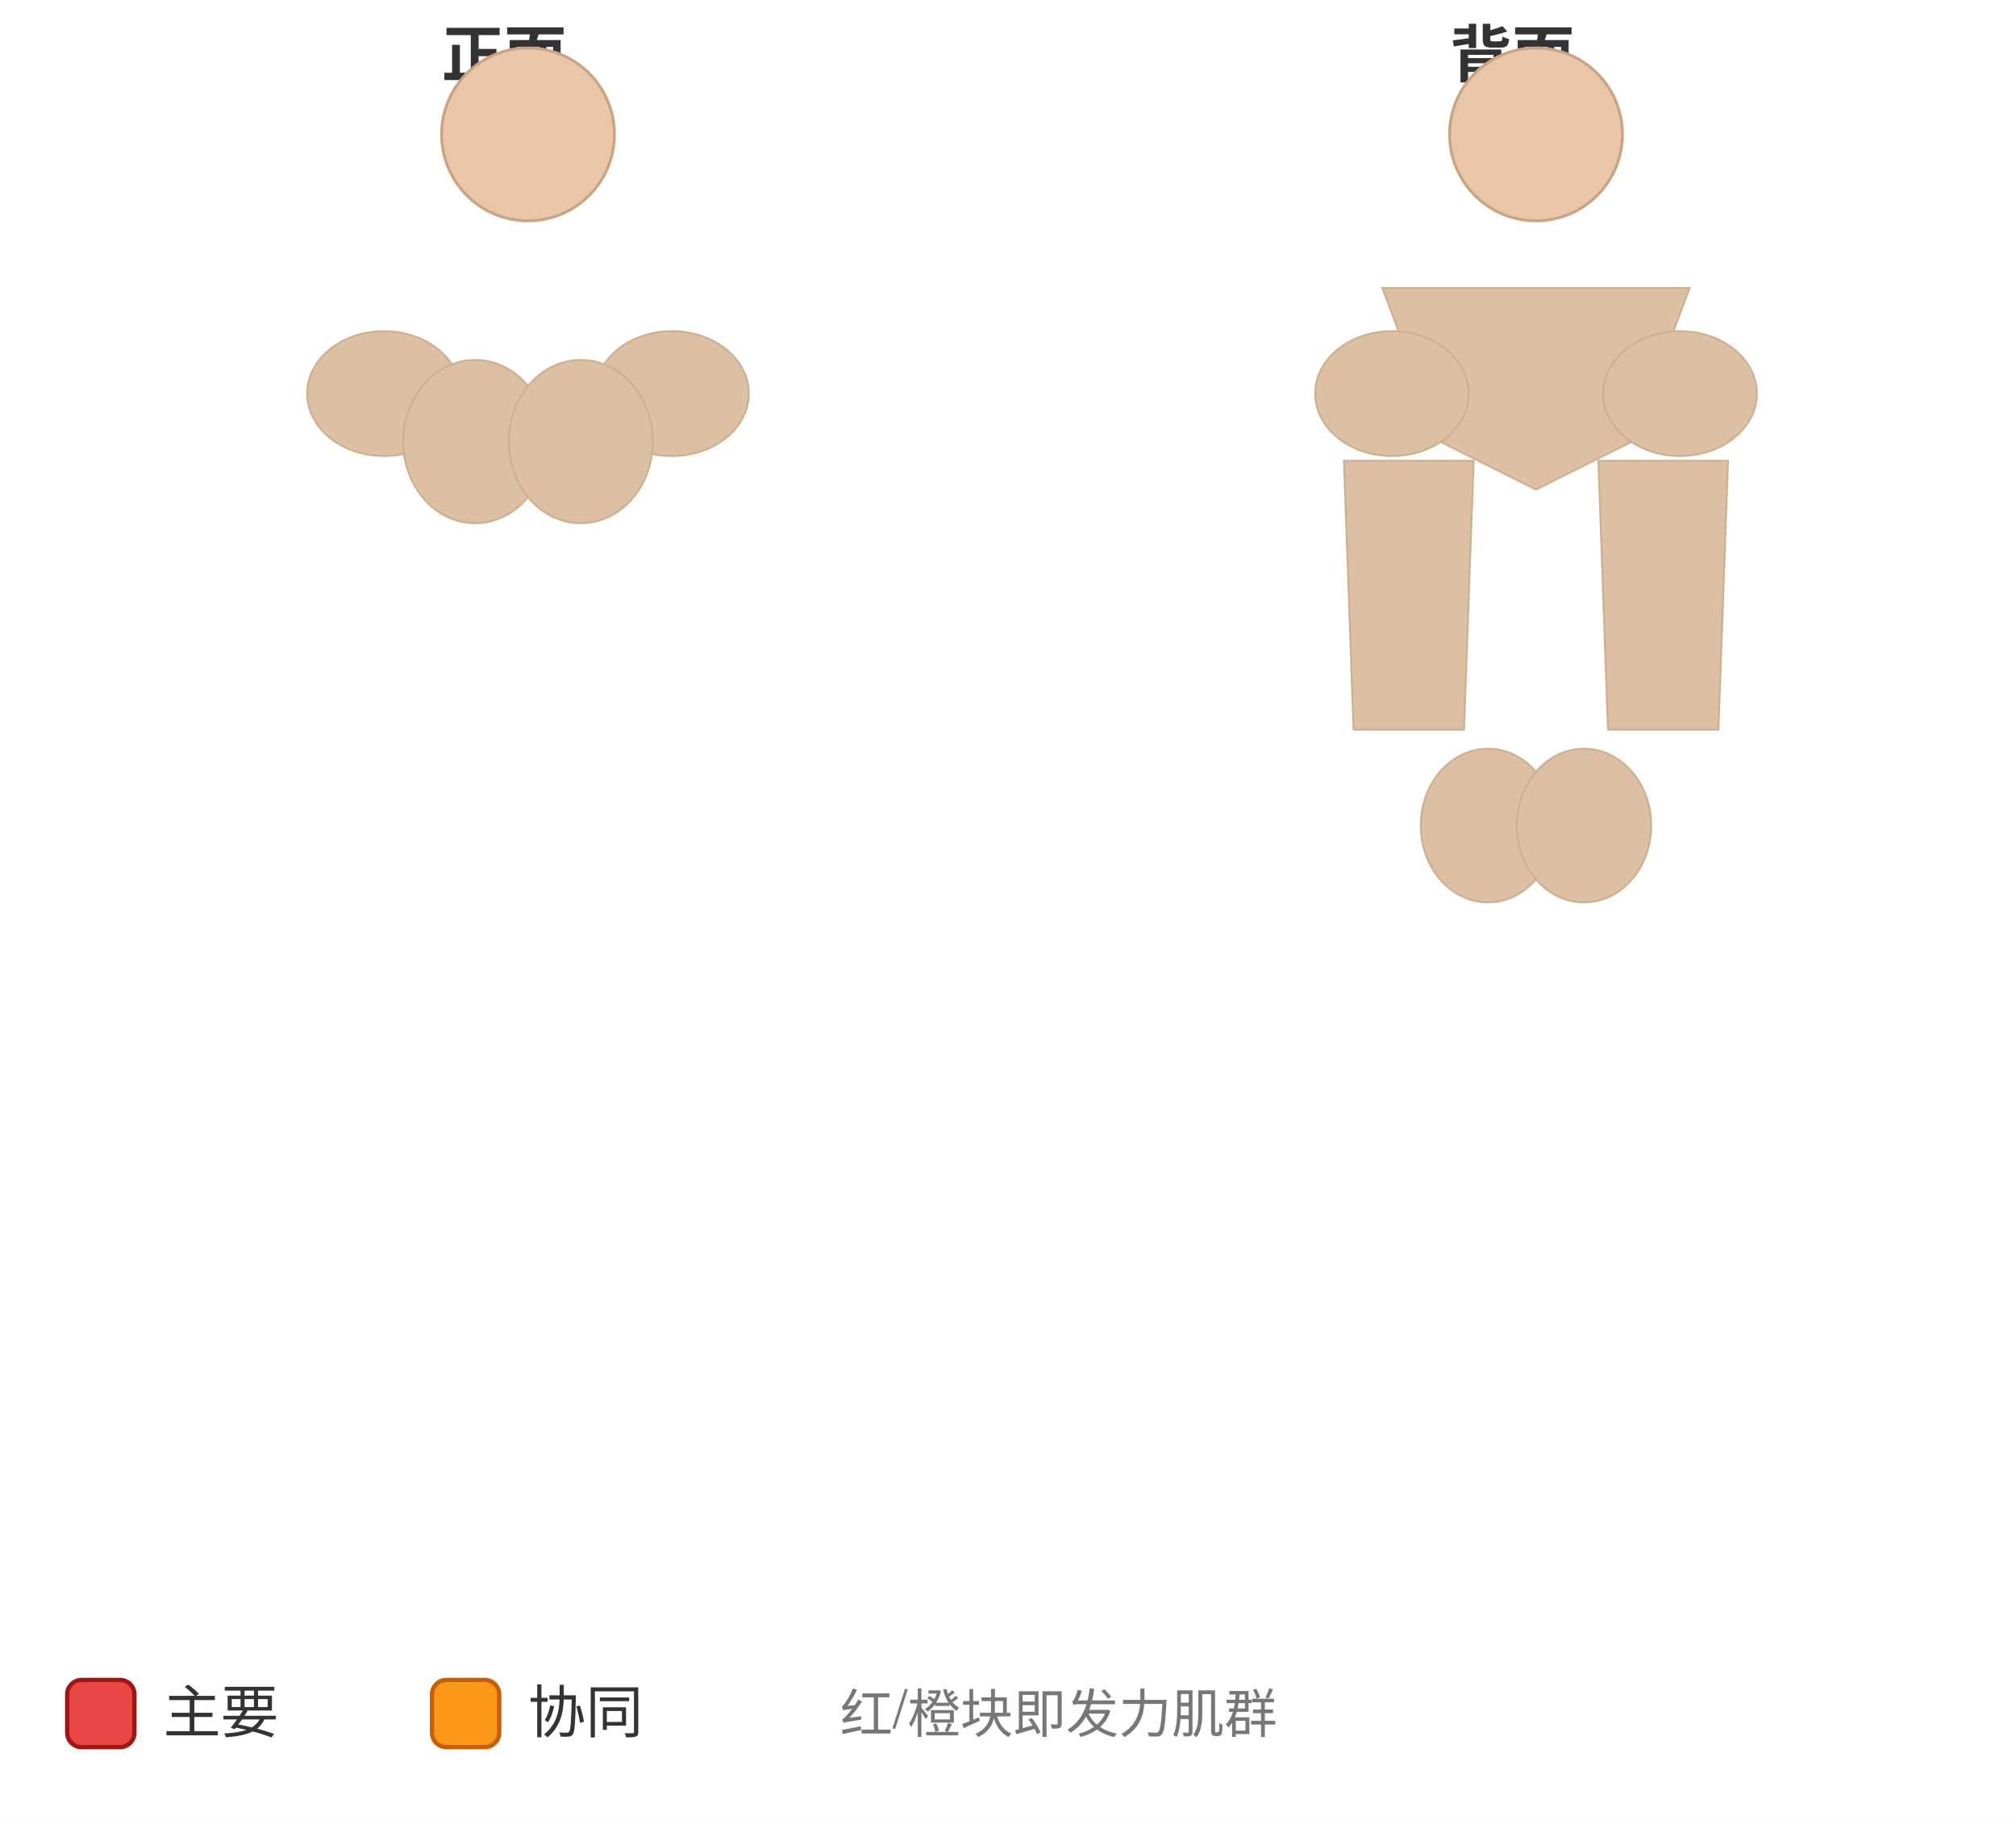
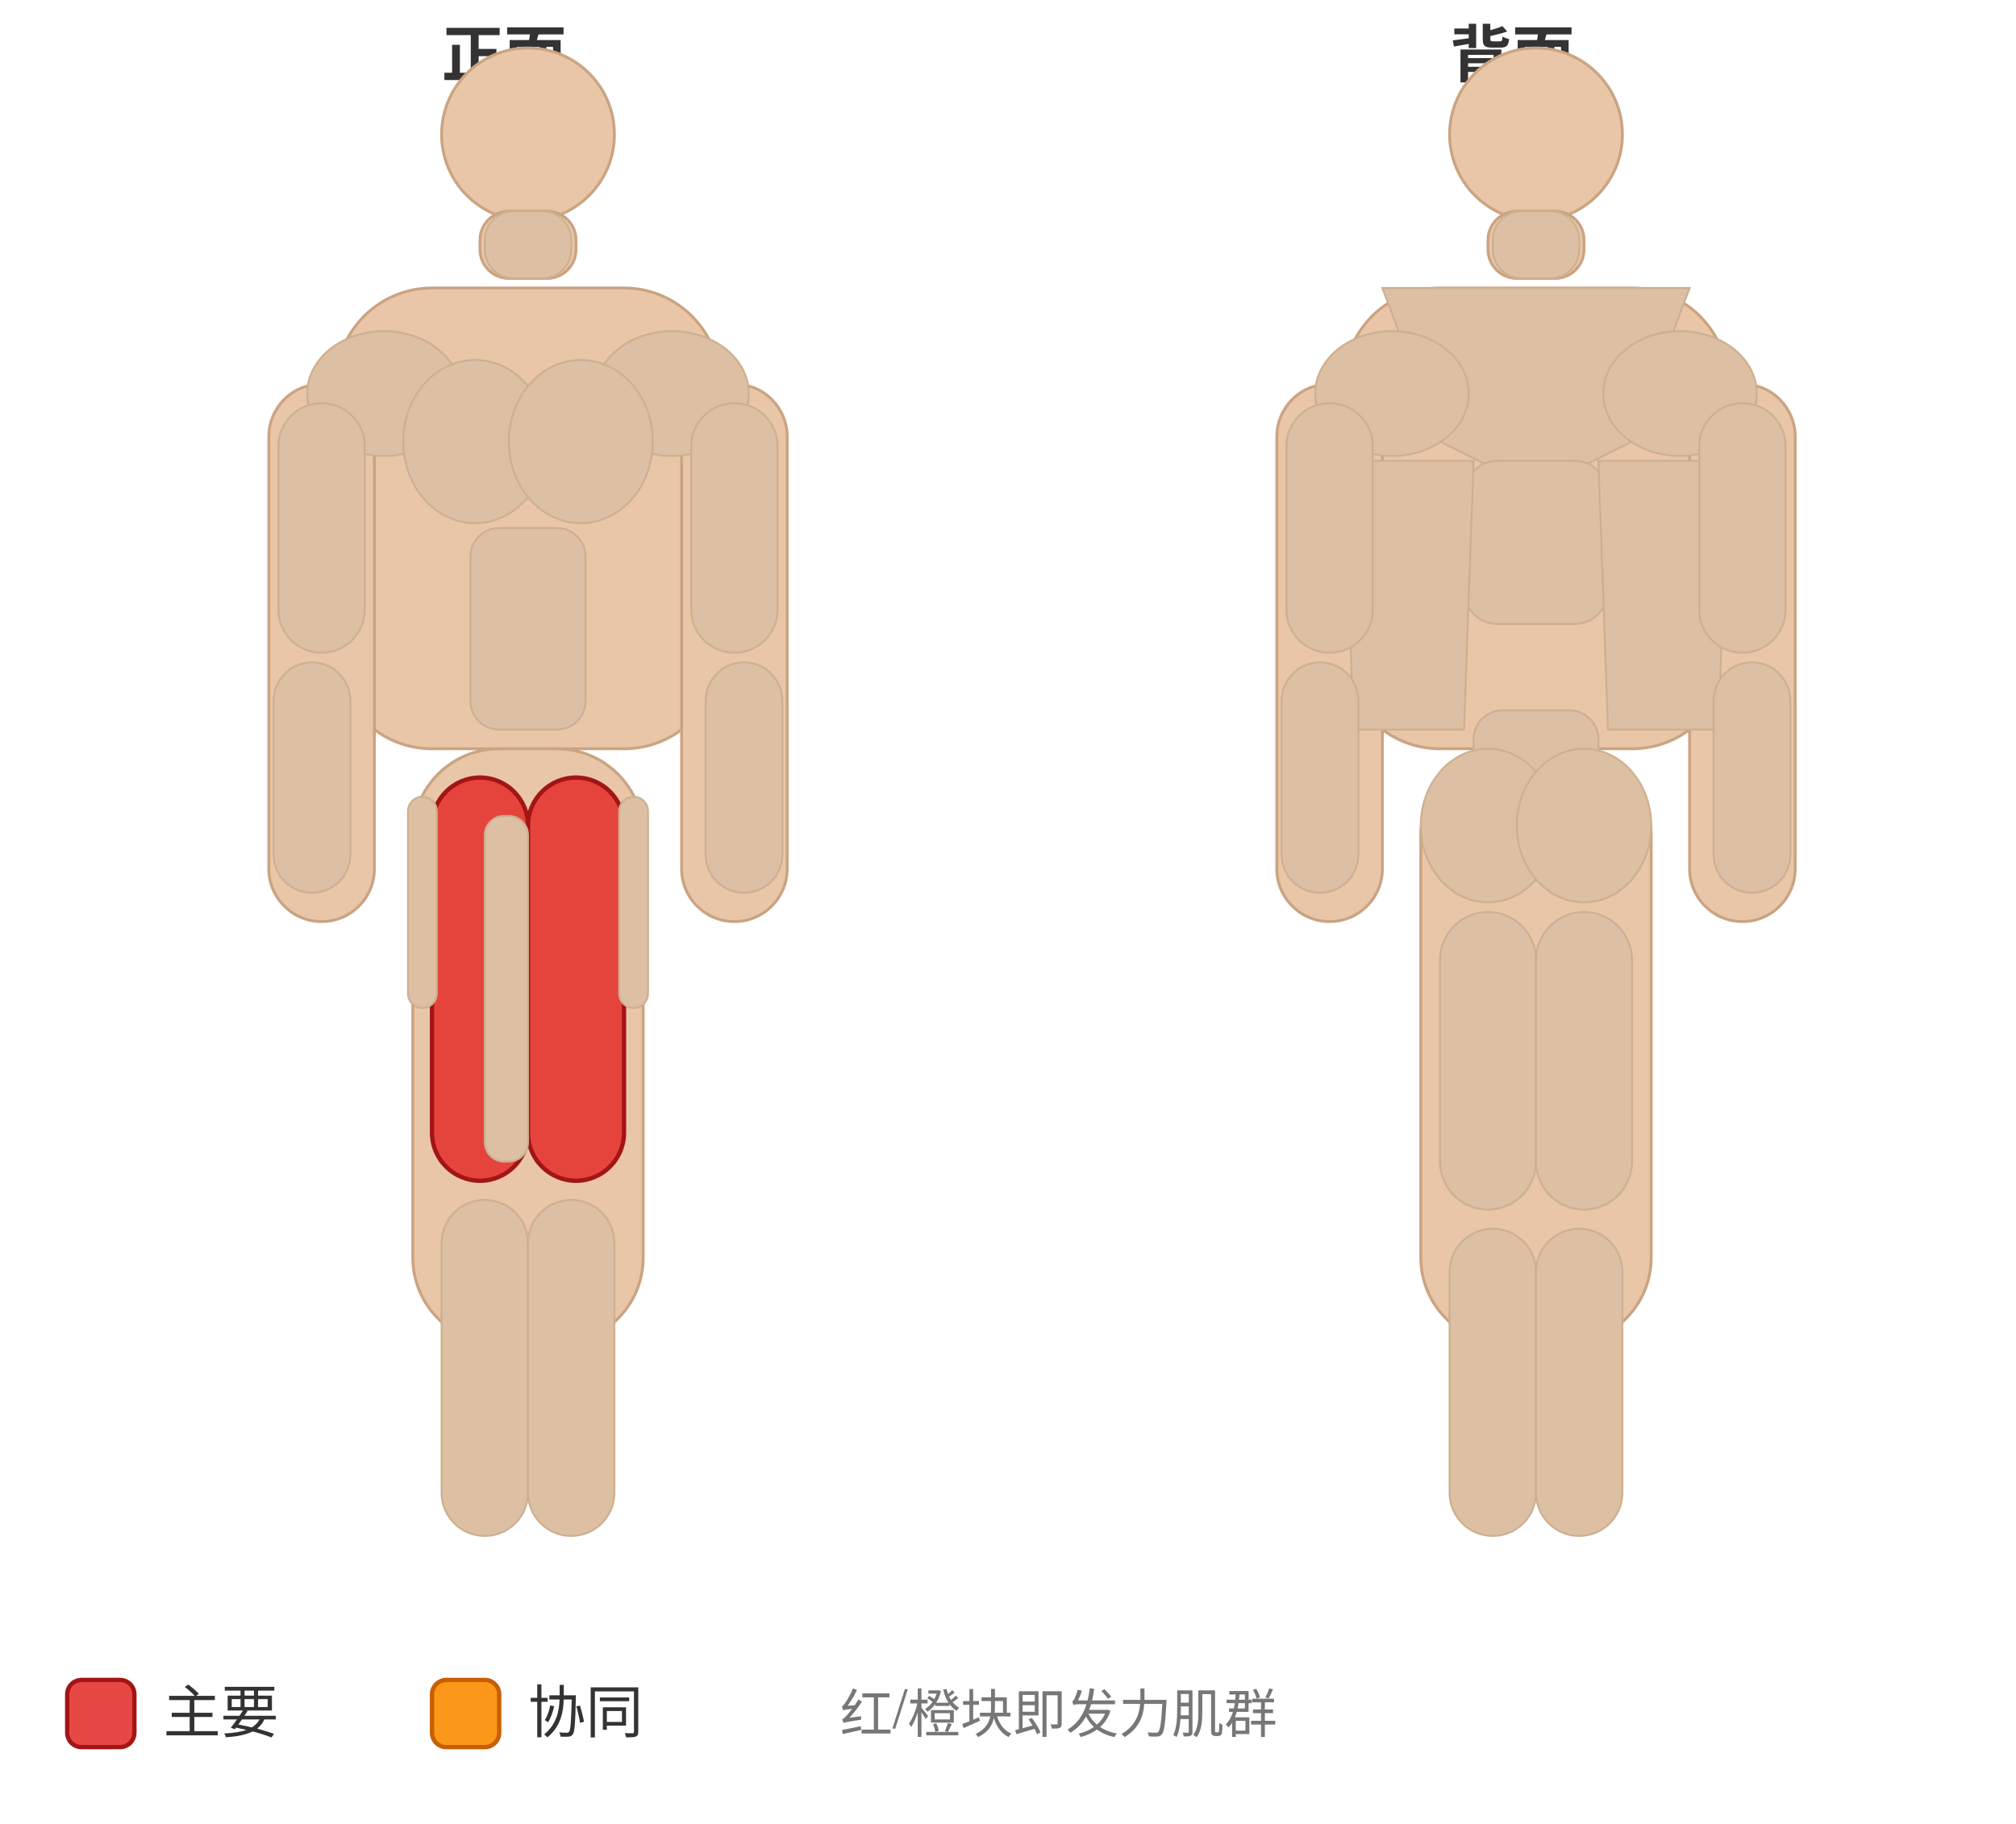
- <svg xmlns="http://www.w3.org/2000/svg" viewBox="0 0 420 380" font-family="-apple-system,Segoe UI,Helvetica,Arial,sans-serif">
+ <svg xmlns="http://www.w3.org/2000/svg" viewBox="0 0 420 380" width="420" height="380" font-family="-apple-system,Segoe UI,Helvetica,Arial,sans-serif">
  <rect width="420" height="380" fill="#ffffff" />
  <text x="105" y="16" font-size="13" font-weight="700" text-anchor="middle" fill="#333">正面</text>
  <text x="315" y="16" font-size="13" font-weight="700" text-anchor="middle" fill="#333">背面</text>
  <g transform="translate(10,0)">
    <circle fill="#e9c6a8" stroke="#caa482" stroke-width="0.6" cx="100" cy="28" r="18" />
-     <rect fill="#e9c6a8" stroke="#caa482" stroke-width="0.6" x="90" y="44" w="20" h="14" rx="6" />
-     <rect fill="#e9c6a8" stroke="#caa482" stroke-width="0.6" x="60" y="60" w="80" h="96" rx="20" />
-     <rect fill="#e9c6a8" stroke="#caa482" stroke-width="0.6" x="46" y="80" w="22" h="112" rx="11" />
-     <rect fill="#e9c6a8" stroke="#caa482" stroke-width="0.6" x="132" y="80" w="22" h="112" rx="11" />
-     <rect fill="#e9c6a8" stroke="#caa482" stroke-width="0.6" x="76" y="156" w="48" h="124" rx="18" />
-     <rect fill="#ddc0a4" stroke="#cdb090" stroke-width="0.4" x="91" y="44" w="18" h="14" rx="6" />
+     <rect fill="#e9c6a8" stroke="#caa482" stroke-width="0.6" x="90" y="44" width="20" height="14" rx="6" />
+     <rect fill="#e9c6a8" stroke="#caa482" stroke-width="0.6" x="60" y="60" width="80" height="96" rx="20" />
+     <rect fill="#e9c6a8" stroke="#caa482" stroke-width="0.6" x="46" y="80" width="22" height="112" rx="11" />
+     <rect fill="#e9c6a8" stroke="#caa482" stroke-width="0.6" x="132" y="80" width="22" height="112" rx="11" />
+     <rect fill="#e9c6a8" stroke="#caa482" stroke-width="0.6" x="76" y="156" width="48" height="124" rx="18" />
+     <rect fill="#ddc0a4" stroke="#cdb090" stroke-width="0.4" x="91" y="44" width="18" height="14" rx="6" />
    <ellipse fill="#ddc0a4" stroke="#cdb090" stroke-width="0.4" cx="70" cy="82" rx="16" ry="13" />
    <ellipse fill="#ddc0a4" stroke="#cdb090" stroke-width="0.4" cx="130" cy="82" rx="16" ry="13" />
    <ellipse fill="#ddc0a4" stroke="#cdb090" stroke-width="0.4" cx="89" cy="92" rx="15" ry="17" />
    <ellipse fill="#ddc0a4" stroke="#cdb090" stroke-width="0.4" cx="111" cy="92" rx="15" ry="17" />
-     <rect fill="#ddc0a4" stroke="#cdb090" stroke-width="0.4" x="48" y="84" w="18" h="52" rx="9" />
-     <rect fill="#ddc0a4" stroke="#cdb090" stroke-width="0.4" x="134" y="84" w="18" h="52" rx="9" />
-     <rect fill="#ddc0a4" stroke="#cdb090" stroke-width="0.4" x="47" y="138" w="16" h="48" rx="8" />
-     <rect fill="#ddc0a4" stroke="#cdb090" stroke-width="0.4" x="137" y="138" w="16" h="48" rx="8" />
-     <rect fill="#ddc0a4" stroke="#cdb090" stroke-width="0.4" x="88" y="110" w="24" h="42" rx="6" />
-     <rect fill="#e53935" fill-opacity="0.92" stroke="#a31515" stroke-width="0.9" x="80" y="162" w="20" h="84" rx="10" />
-     <rect fill="#e53935" fill-opacity="0.92" stroke="#a31515" stroke-width="0.9" x="100" y="162" w="20" h="84" rx="10" />
-     <rect fill="#ddc0a4" stroke="#cdb090" stroke-width="0.4" x="91" y="170" w="9" h="72" rx="4" />
-     <rect fill="#ddc0a4" stroke="#cdb090" stroke-width="0.4" x="75" y="166" w="6" h="44" rx="3" />
-     <rect fill="#ddc0a4" stroke="#cdb090" stroke-width="0.4" x="119" y="166" w="6" h="44" rx="3" />
-     <rect fill="#ddc0a4" stroke="#cdb090" stroke-width="0.4" x="82" y="250" w="18" h="70" rx="9" />
-     <rect fill="#ddc0a4" stroke="#cdb090" stroke-width="0.4" x="100" y="250" w="18" h="70" rx="9" />
+     <rect fill="#ddc0a4" stroke="#cdb090" stroke-width="0.4" x="48" y="84" width="18" height="52" rx="9" />
+     <rect fill="#ddc0a4" stroke="#cdb090" stroke-width="0.4" x="134" y="84" width="18" height="52" rx="9" />
+     <rect fill="#ddc0a4" stroke="#cdb090" stroke-width="0.4" x="47" y="138" width="16" height="48" rx="8" />
+     <rect fill="#ddc0a4" stroke="#cdb090" stroke-width="0.4" x="137" y="138" width="16" height="48" rx="8" />
+     <rect fill="#ddc0a4" stroke="#cdb090" stroke-width="0.4" x="88" y="110" width="24" height="42" rx="6" />
+     <rect fill="#e53935" fill-opacity="0.92" stroke="#a31515" stroke-width="0.9" x="80" y="162" width="20" height="84" rx="10" />
+     <rect fill="#e53935" fill-opacity="0.92" stroke="#a31515" stroke-width="0.9" x="100" y="162" width="20" height="84" rx="10" />
+     <rect fill="#ddc0a4" stroke="#cdb090" stroke-width="0.4" x="91" y="170" width="9" height="72" rx="4" />
+     <rect fill="#ddc0a4" stroke="#cdb090" stroke-width="0.4" x="75" y="166" width="6" height="44" rx="3" />
+     <rect fill="#ddc0a4" stroke="#cdb090" stroke-width="0.4" x="119" y="166" width="6" height="44" rx="3" />
+     <rect fill="#ddc0a4" stroke="#cdb090" stroke-width="0.4" x="82" y="250" width="18" height="70" rx="9" />
+     <rect fill="#ddc0a4" stroke="#cdb090" stroke-width="0.4" x="100" y="250" width="18" height="70" rx="9" />
  </g>
  <g transform="translate(220,0)">
    <circle fill="#e9c6a8" stroke="#caa482" stroke-width="0.6" cx="100" cy="28" r="18" />
-     <rect fill="#e9c6a8" stroke="#caa482" stroke-width="0.6" x="90" y="44" w="20" h="14" rx="6" />
-     <rect fill="#e9c6a8" stroke="#caa482" stroke-width="0.6" x="60" y="60" w="80" h="96" rx="20" />
-     <rect fill="#e9c6a8" stroke="#caa482" stroke-width="0.6" x="46" y="80" w="22" h="112" rx="11" />
-     <rect fill="#e9c6a8" stroke="#caa482" stroke-width="0.6" x="132" y="80" w="22" h="112" rx="11" />
-     <rect fill="#e9c6a8" stroke="#caa482" stroke-width="0.6" x="76" y="156" w="48" h="124" rx="18" />
-     <rect fill="#ddc0a4" stroke="#cdb090" stroke-width="0.4" x="91" y="44" w="18" h="14" rx="6" />
+     <rect fill="#e9c6a8" stroke="#caa482" stroke-width="0.6" x="90" y="44" width="20" height="14" rx="6" />
+     <rect fill="#e9c6a8" stroke="#caa482" stroke-width="0.6" x="60" y="60" width="80" height="96" rx="20" />
+     <rect fill="#e9c6a8" stroke="#caa482" stroke-width="0.6" x="46" y="80" width="22" height="112" rx="11" />
+     <rect fill="#e9c6a8" stroke="#caa482" stroke-width="0.6" x="132" y="80" width="22" height="112" rx="11" />
+     <rect fill="#e9c6a8" stroke="#caa482" stroke-width="0.6" x="76" y="156" width="48" height="124" rx="18" />
+     <rect fill="#ddc0a4" stroke="#cdb090" stroke-width="0.4" x="91" y="44" width="18" height="14" rx="6" />
    <polygon fill="#ddc0a4" stroke="#cdb090" stroke-width="0.4" points="68,60 132,60 120,92 100,102 80,92" />
    <ellipse fill="#ddc0a4" stroke="#cdb090" stroke-width="0.4" cx="70" cy="82" rx="16" ry="13" />
    <ellipse fill="#ddc0a4" stroke="#cdb090" stroke-width="0.4" cx="130" cy="82" rx="16" ry="13" />
-     <rect fill="#ddc0a4" stroke="#cdb090" stroke-width="0.4" x="85" y="96" w="30" h="34" rx="7" />
+     <rect fill="#ddc0a4" stroke="#cdb090" stroke-width="0.4" x="85" y="96" width="30" height="34" rx="7" />
    <polygon fill="#ddc0a4" stroke="#cdb090" stroke-width="0.4" points="60,96 87,96 85,152 62,152" />
    <polygon fill="#ddc0a4" stroke="#cdb090" stroke-width="0.4" points="113,96 140,96 138,152 115,152" />
-     <rect fill="#ddc0a4" stroke="#cdb090" stroke-width="0.4" x="87" y="148" w="26" h="18" rx="6" />
-     <rect fill="#ddc0a4" stroke="#cdb090" stroke-width="0.4" x="48" y="84" w="18" h="52" rx="9" />
-     <rect fill="#ddc0a4" stroke="#cdb090" stroke-width="0.4" x="134" y="84" w="18" h="52" rx="9" />
-     <rect fill="#ddc0a4" stroke="#cdb090" stroke-width="0.4" x="47" y="138" w="16" h="48" rx="8" />
-     <rect fill="#ddc0a4" stroke="#cdb090" stroke-width="0.4" x="137" y="138" w="16" h="48" rx="8" />
+     <rect fill="#ddc0a4" stroke="#cdb090" stroke-width="0.4" x="87" y="148" width="26" height="18" rx="6" />
+     <rect fill="#ddc0a4" stroke="#cdb090" stroke-width="0.4" x="48" y="84" width="18" height="52" rx="9" />
+     <rect fill="#ddc0a4" stroke="#cdb090" stroke-width="0.4" x="134" y="84" width="18" height="52" rx="9" />
+     <rect fill="#ddc0a4" stroke="#cdb090" stroke-width="0.4" x="47" y="138" width="16" height="48" rx="8" />
+     <rect fill="#ddc0a4" stroke="#cdb090" stroke-width="0.4" x="137" y="138" width="16" height="48" rx="8" />
    <ellipse fill="#ddc0a4" stroke="#cdb090" stroke-width="0.4" cx="90" cy="172" rx="14" ry="16" />
    <ellipse fill="#ddc0a4" stroke="#cdb090" stroke-width="0.4" cx="110" cy="172" rx="14" ry="16" />
-     <rect fill="#ddc0a4" stroke="#cdb090" stroke-width="0.4" x="80" y="190" w="20" h="62" rx="10" />
-     <rect fill="#ddc0a4" stroke="#cdb090" stroke-width="0.4" x="100" y="190" w="20" h="62" rx="10" />
-     <rect fill="#ddc0a4" stroke="#cdb090" stroke-width="0.4" x="82" y="256" w="18" h="64" rx="9" />
-     <rect fill="#ddc0a4" stroke="#cdb090" stroke-width="0.4" x="100" y="256" w="18" h="64" rx="9" />
+     <rect fill="#ddc0a4" stroke="#cdb090" stroke-width="0.4" x="80" y="190" width="20" height="62" rx="10" />
+     <rect fill="#ddc0a4" stroke="#cdb090" stroke-width="0.4" x="100" y="190" width="20" height="62" rx="10" />
+     <rect fill="#ddc0a4" stroke="#cdb090" stroke-width="0.4" x="82" y="256" width="18" height="64" rx="9" />
+     <rect fill="#ddc0a4" stroke="#cdb090" stroke-width="0.4" x="100" y="256" width="18" height="64" rx="9" />
  </g>
  <rect x="14" y="350" width="14" height="14" rx="3" fill="#e53935" fill-opacity="0.92" stroke="#a31515" stroke-width="0.9" />
  <text x="34" y="361" font-size="12" fill="#333">主要</text>
  <rect x="90" y="350" width="14" height="14" rx="3" fill="#fb8c00" fill-opacity="0.9" stroke="#c85f00" stroke-width="0.9" />
  <text x="110" y="361" font-size="12" fill="#333">协同</text>
  <text x="175" y="361" font-size="11" fill="#777">红/橙块即发力肌群</text>
</svg>
